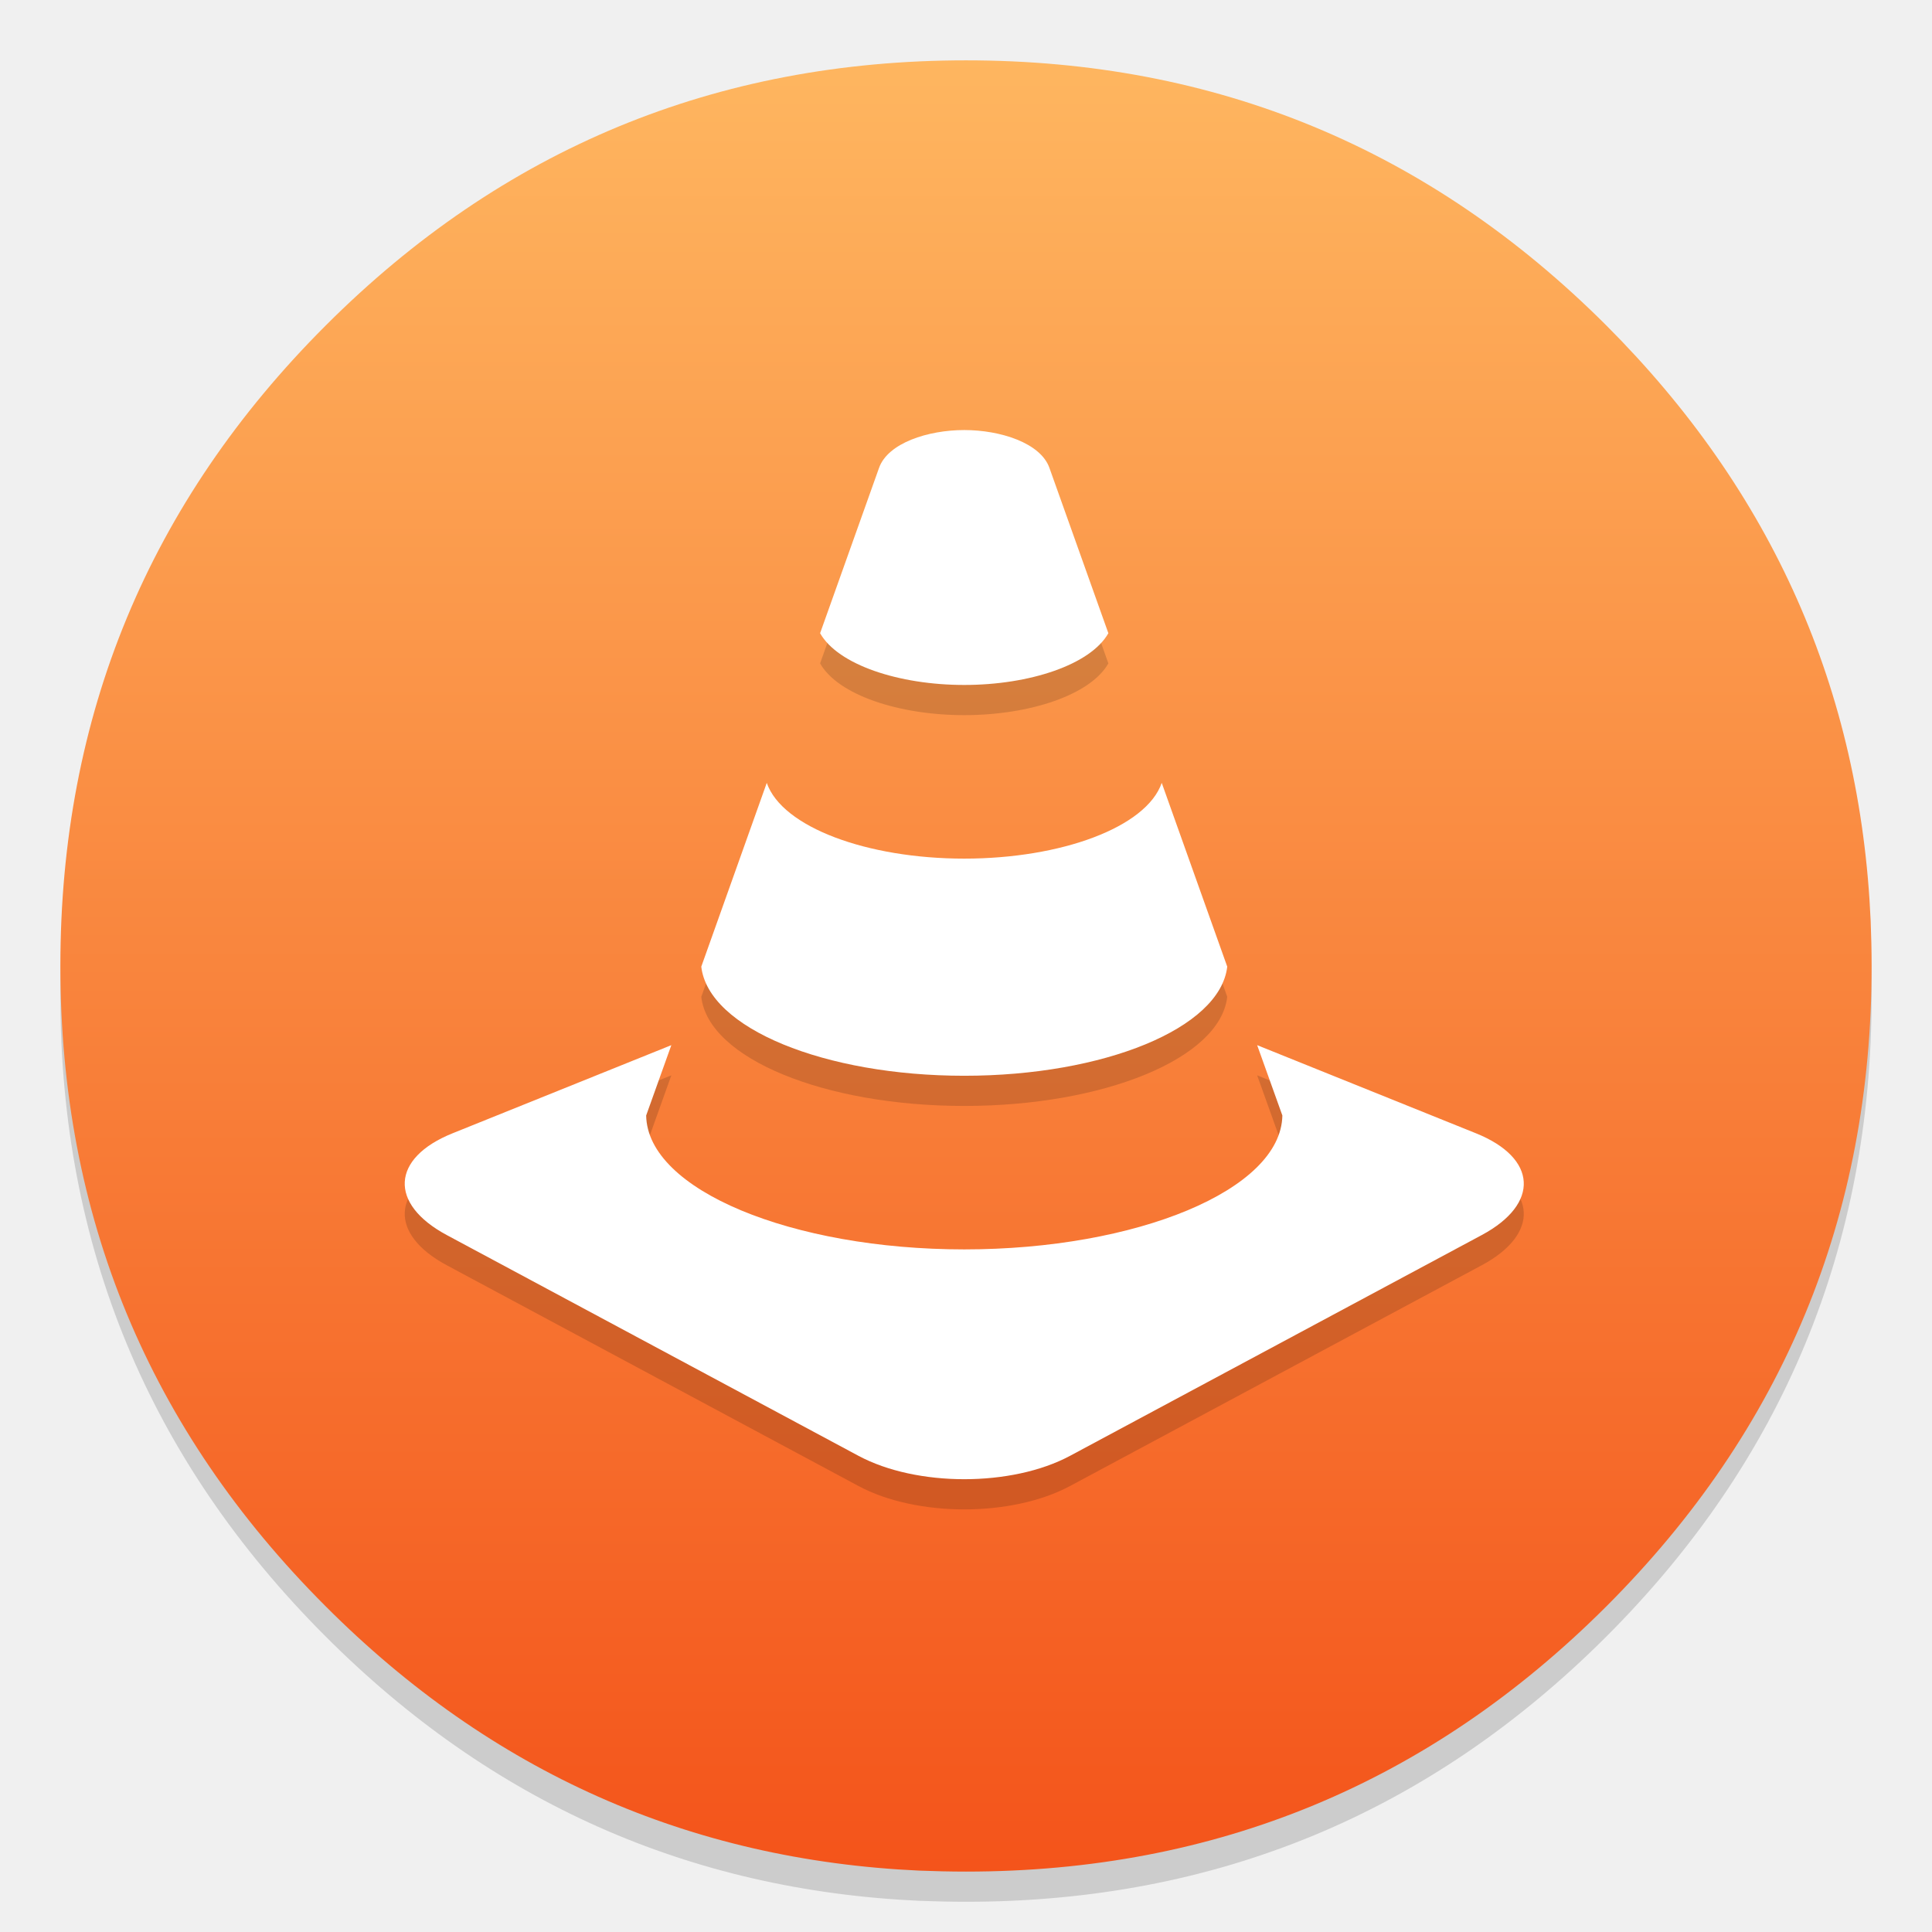
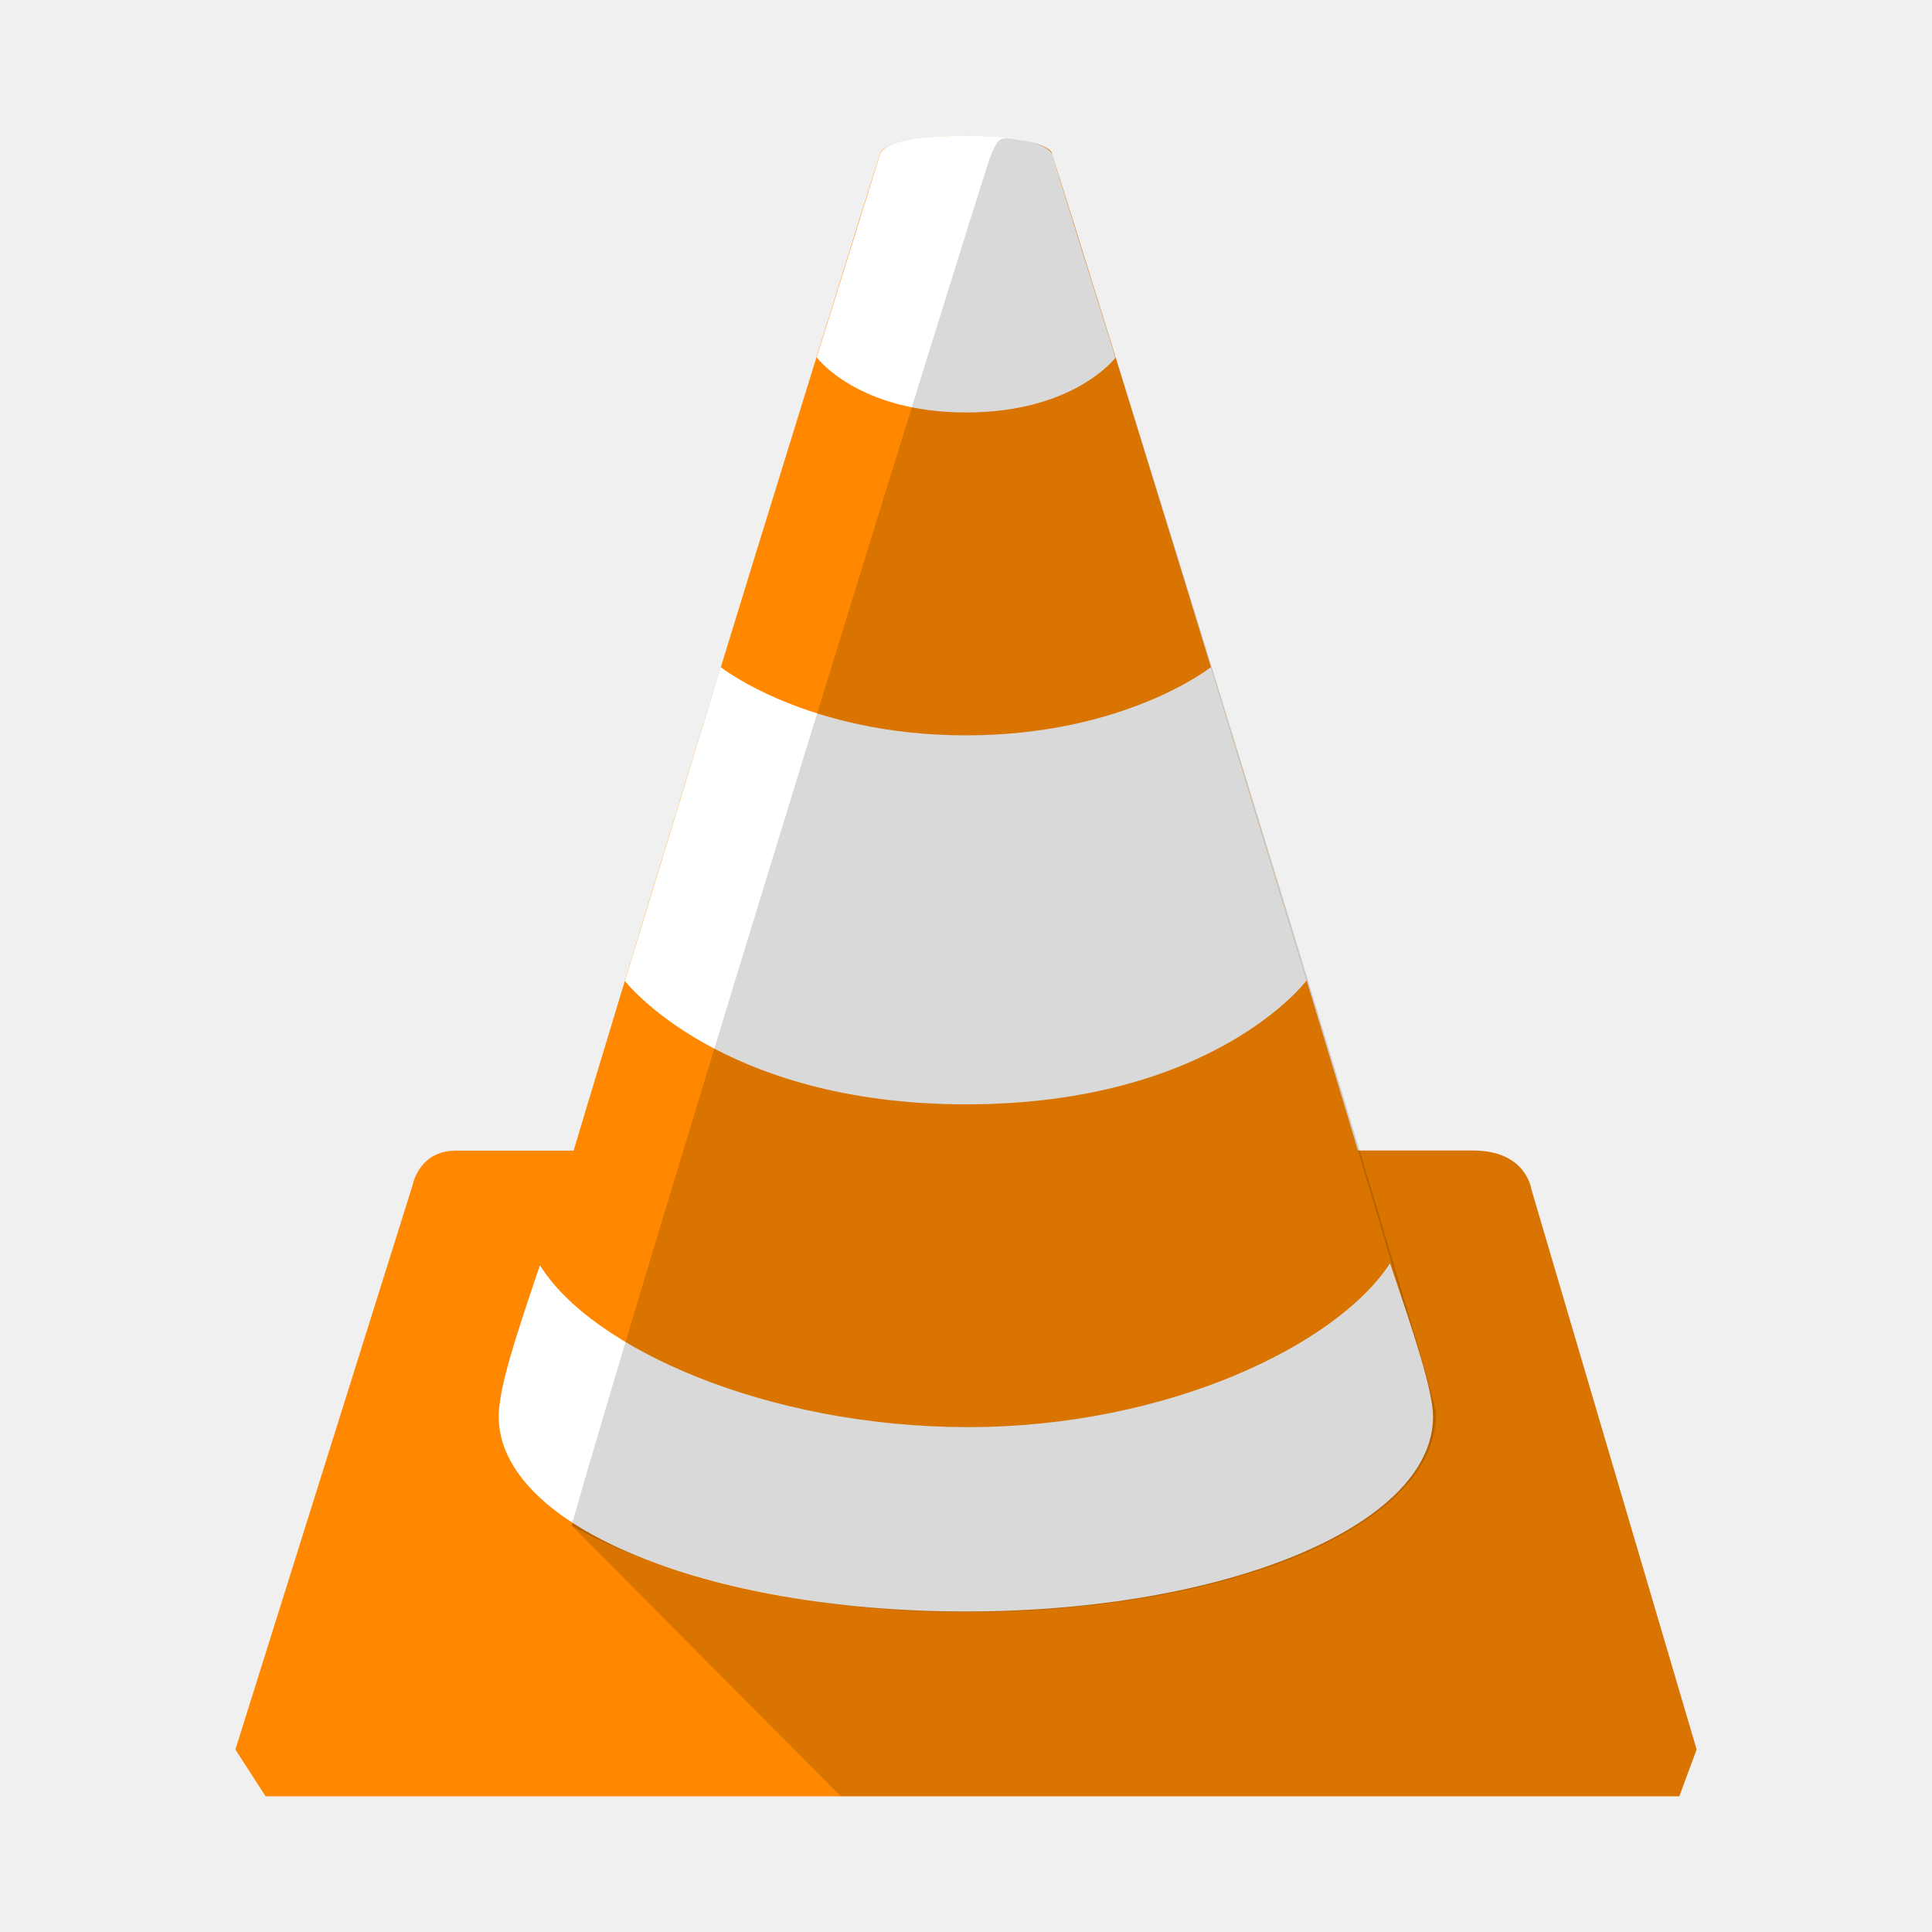
- <svg xmlns="http://www.w3.org/2000/svg" id="Calculator" width="64" height="64" enable-background="new 0 0 1024 1024" image-rendering="optimizeSpeed" version="1.1" viewBox="0 0 64 64">
-   <defs>
-     <linearGradient id="c" x1="520.32" x2="520.32" y1="-19.132" y2="1028.8" gradientTransform="matrix(.063633 0 0 .063633 -.56761 -.53897)" gradientUnits="userSpaceOnUse">
-       <stop stop-color="#ffbc64" offset="0" />
-       <stop stop-color="#f34f17" offset="1" />
+ <svg xmlns="http://www.w3.org/2000/svg" width="64" height="64" viewBox="0 0 16.933 16.933" version="1.1" id="svg12">
+   <defs id="defs16">
+     <linearGradient id="c" x1="520.32" x2="520.32" y1="-19.132" y2="1028.8" gradientTransform="matrix(0.063633,0,0,0.063633,-0.56761,-0.53897)" gradientUnits="userSpaceOnUse">
+       <stop stop-color="#ffbc64" offset="0" id="stop857" />
+       <stop stop-color="#f34f17" offset="1" id="stop859" />
    </linearGradient>
+     <style type="text/css" id="style886" />
  </defs>
-   <path d="m62 33c0-0.506-0.013-1.009-0.032-1.499q-0.509-11.464-8.753-19.717c-5.857-5.854-12.93-8.785-21.215-8.785-8.282 0-15.358 2.93-21.212 8.785-5.857 5.854-8.788 12.93-8.788 21.215 0 8.282 2.93 15.358 8.788 21.212 5.482 5.492 12.049 8.409 19.672 8.756 0.509 0.019 1.018 0.032 1.54 0.032 8.285 0 15.358-2.933 21.215-8.788 5.854-5.854 8.785-12.93 8.785-21.212z" opacity=".15" stroke-width=".998" />
-   <path d="m62 32c0-0.506-0.013-1.009-0.032-1.499q-0.509-11.464-8.753-19.717c-5.857-5.854-12.93-8.785-21.215-8.785-8.282 0-15.358 2.93-21.212 8.785-5.857 5.854-8.788 12.93-8.788 21.215 0 8.282 2.93 15.358 8.788 21.212 5.482 5.492 12.049 8.409 19.672 8.756 0.509 0.019 1.018 0.032 1.54 0.032 8.285 0 15.358-2.933 21.215-8.788 5.854-5.854 8.785-12.93 8.785-21.212z" fill="url(#c)" stroke-width=".998" />
-   <path d="m31.942 36.636c4.615 0 8.478-1.568 8.712-3.615-0.686-1.925-1.435-4.024-2.17-6.087-0.51 1.472-3.33 2.509-6.542 2.509-3.211 0-6.031-1.038-6.542-2.509-0.735 2.063-1.483 4.162-2.169 6.087 0.233 2.047 4.096 3.615 8.71 3.615zm0-12.946c2.169 0 4.184-0.672 4.774-1.714-0.813-2.283-1.511-4.242-1.953-5.478-0.293-0.824-1.622-1.252-2.821-1.252-1.199 0-2.528 0.428-2.822 1.252-0.441 1.236-1.139 3.195-1.953 5.478 0.59 1.043 2.606 1.714 4.774 1.714zm16.954 14.853-7.251-2.921 0.835 2.33c-0.042 2.469-4.835 4.436-10.538 4.436-5.702 0-10.496-1.968-10.537-4.436l0.834-2.33-7.25 2.921c-2.033 0.819-2.118 2.336-0.189 3.37l13.636 7.312c1.929 1.034 5.085 1.034 7.013 0l13.636-7.312c1.929-1.034 1.843-2.551-0.189-3.37z" opacity=".15" stroke-width="6.056" />
-   <path d="m31.942 35.636c4.615 0 8.478-1.568 8.712-3.615-0.686-1.925-1.435-4.024-2.17-6.087-0.51 1.472-3.33 2.509-6.542 2.509-3.211 0-6.031-1.038-6.542-2.509-0.735 2.063-1.483 4.162-2.169 6.087 0.233 2.047 4.096 3.615 8.71 3.615zm0-12.946c2.169 0 4.184-0.672 4.774-1.714-0.813-2.283-1.511-4.242-1.953-5.478-0.293-0.824-1.622-1.252-2.821-1.252-1.199 0-2.528 0.428-2.822 1.252-0.441 1.236-1.139 3.195-1.953 5.478 0.59 1.043 2.606 1.714 4.774 1.714zm16.954 14.853-7.251-2.921 0.835 2.33c-0.042 2.469-4.835 4.436-10.538 4.436-5.702 0-10.496-1.968-10.537-4.436l0.834-2.33-7.25 2.921c-2.033 0.819-2.118 2.336-0.189 3.37l13.636 7.312c1.929 1.034 5.085 1.034 7.013 0l13.636-7.312c1.929-1.034 1.843-2.551-0.189-3.37z" fill="#fff" stroke-width="6.056" />
+   <path d="m 13.421,10.422 c 0,0 -0.044,-0.338 -0.508,-0.338 h -1.503 c 0.323,1.08 0.605,2.076 0.605,2.134 0,0.965 -1.375,1.372 -3.604,1.372 -2.229,0 -3.497,-0.38 -3.497,-1.344 0,-0.068 0.403,-1.088 0.724,-2.161 H 3.995 c -0.326,0 -0.379,0.303 -0.379,0.303 l -1.553,4.946 0.265,0.41 H 14.718 l 0.152,-0.41 z" fill="#f57c00" p-id="6756" id="path890" style="stroke-width:0.019;fill:#ff8800;fill-opacity:1" />
+   <path id="path925" style="fill:#000000;fill-opacity:1;stroke:none;stroke-width:1px;stroke-linecap:butt;stroke-linejoin:miter;stroke-opacity:1;opacity:0.15" d="M 43.123 38.111 C 44.342 42.192 45.41 45.956 45.41 46.176 C 45.41 49.823 40.214 51.359 31.787 51.359 C 26.039 51.359 21.988 50.689 19.99 49.107 L 18.934 50.533 L 27.846 59.5 L 55.629 59.5 L 56.203 57.951 L 50.727 39.391 C 50.727 39.391 50.557 38.111 48.805 38.111 L 43.123 38.111 z " transform="scale(0.2645781)" />
+   <path style="color:#000000;font-style:normal;font-variant:normal;font-weight:normal;font-stretch:normal;font-size:medium;line-height:normal;font-family:sans-serif;font-variant-ligatures:normal;font-variant-position:normal;font-variant-caps:normal;font-variant-numeric:normal;font-variant-alternates:normal;font-variant-east-asian:normal;font-feature-settings:normal;font-variation-settings:normal;text-indent:0;text-align:start;text-decoration:none;text-decoration-line:none;text-decoration-style:solid;text-decoration-color:#000000;letter-spacing:normal;word-spacing:normal;text-transform:none;writing-mode:lr-tb;direction:ltr;text-orientation:mixed;dominant-baseline:auto;baseline-shift:baseline;text-anchor:start;white-space:normal;shape-padding:0;shape-margin:0;inline-size:0;clip-rule:nonzero;display:inline;overflow:visible;visibility:visible;isolation:auto;mix-blend-mode:normal;color-interpolation:sRGB;color-interpolation-filters:linearRGB;solid-color:#000000;solid-opacity:1;vector-effect:none;fill:#ff8800;fill-opacity:1;fill-rule:nonzero;stroke:none;stroke-width:0.019;stroke-linecap:butt;stroke-linejoin:miter;stroke-miterlimit:4;stroke-dasharray:none;stroke-dashoffset:0;stroke-opacity:1;color-rendering:auto;image-rendering:auto;shape-rendering:auto;text-rendering:auto;enable-background:accumulate;stop-color:#000000" d="m 8.466,1.191 c -0.416,0 -0.753,0.072 -0.753,0.161 C 7.514,1.951 4.43,11.919 4.43,12.174 c 0,0.965 1.807,1.547 4.036,1.547 2.229,0 4.037,-0.582 4.037,-1.547 0,-0.222 -3.078,-10.214 -3.283,-10.822 C 9.22,1.263 8.883,1.191 8.466,1.191 Z" id="path1007" />
+   <path style="color:#000000;font-style:normal;font-variant:normal;font-weight:normal;font-stretch:normal;font-size:medium;line-height:normal;font-family:sans-serif;font-variant-ligatures:normal;font-variant-position:normal;font-variant-caps:normal;font-variant-numeric:normal;font-variant-alternates:normal;font-variant-east-asian:normal;font-feature-settings:normal;font-variation-settings:normal;text-indent:0;text-align:start;text-decoration:none;text-decoration-line:none;text-decoration-style:solid;text-decoration-color:#000000;letter-spacing:normal;word-spacing:normal;text-transform:none;writing-mode:lr-tb;direction:ltr;text-orientation:mixed;dominant-baseline:auto;baseline-shift:baseline;text-anchor:start;white-space:normal;shape-padding:0;shape-margin:0;inline-size:0;clip-rule:nonzero;display:inline;overflow:visible;visibility:visible;isolation:auto;mix-blend-mode:normal;color-interpolation:sRGB;color-interpolation-filters:linearRGB;solid-color:#000000;solid-opacity:1;vector-effect:none;fill:#ffffff;fill-opacity:1;fill-rule:nonzero;stroke:none;stroke-width:0.019;stroke-linecap:butt;stroke-linejoin:miter;stroke-miterlimit:4;stroke-dasharray:none;stroke-dashoffset:0;stroke-opacity:1;color-rendering:auto;image-rendering:auto;shape-rendering:auto;text-rendering:auto;enable-background:accumulate;stop-color:#000000" d="m 12.183,11.072 c -0.471,0.722 -1.962,1.436 -3.699,1.436 -1.754,0 -3.297,-0.686 -3.752,-1.419 -0.202,0.599 -0.361,1.07 -0.361,1.326 0,0.964 1.832,1.709 4.094,1.709 2.262,0 4.095,-0.745 4.095,-1.709 0,-0.222 -0.169,-0.734 -0.378,-1.343 z M 11.452,8.593 10.613,5.847 c 0,0 -0.751,0.598 -2.147,0.598 -1.396,0 -2.149,-0.598 -2.149,-0.598 L 5.477,8.598 c 0,0 0.836,1.081 2.99,1.081 2.172,0 2.985,-1.086 2.985,-1.086 z M 9.776,3.134 9.22,1.351 c 0,0 -0.034,-0.161 -0.753,-0.161 -0.745,0 -0.753,0.161 -0.753,0.161 l -0.556,1.781 c 0,0 0.358,0.483 1.309,0.483 0.952,0 1.31,-0.481 1.31,-0.481 z" id="path968" />
+   <path id="path919" style="opacity:0.15;fill:#000000;fill-opacity:1;stroke-width:0.084" d="M 34.012,4.674 C 33.15,4.55 33.124,4.411 32.797,5.211 32.029,7.525 21.587,41.207 18.933,50.533 c 2.807,1.613 7.561,2.873 13.039,2.873 8.667,0 15.601,-2.815 15.601,-6.569 0,-0.863 -11.918,-39.329 -12.716,-41.696 8.1e-4,-0.178 -0.285,-0.354 -0.845,-0.468 z" transform="scale(0.2645781)" />
</svg>
